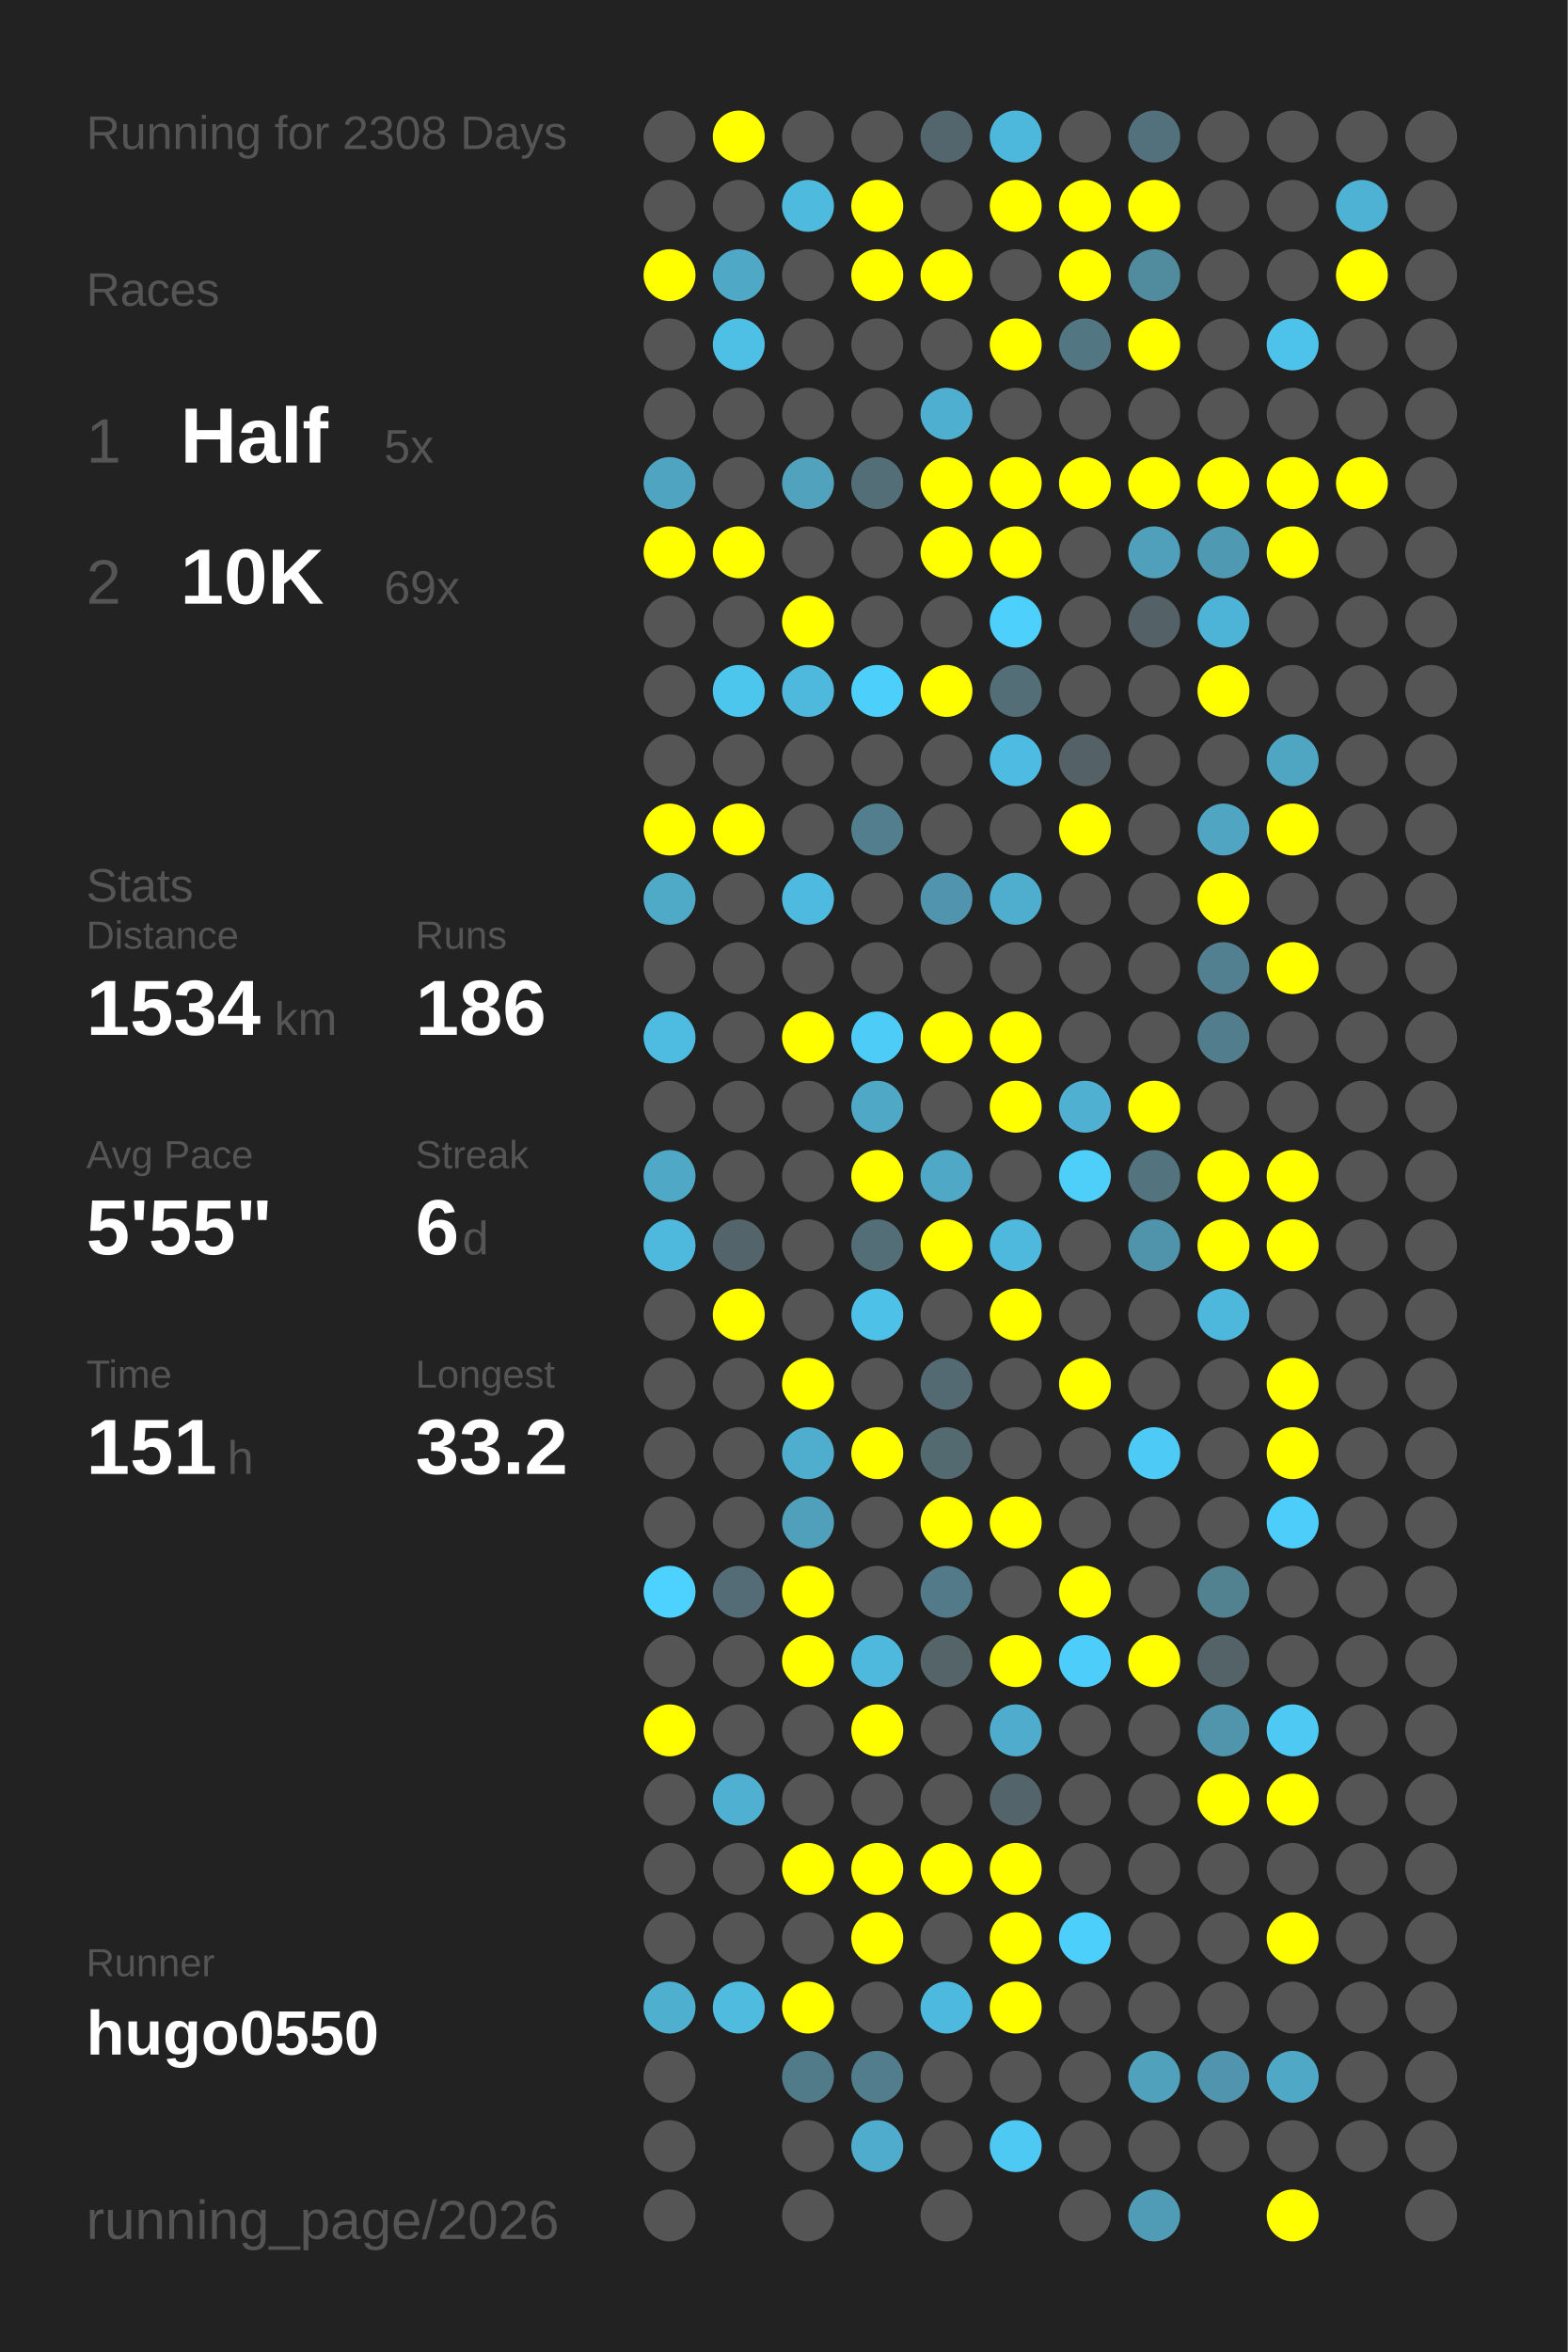
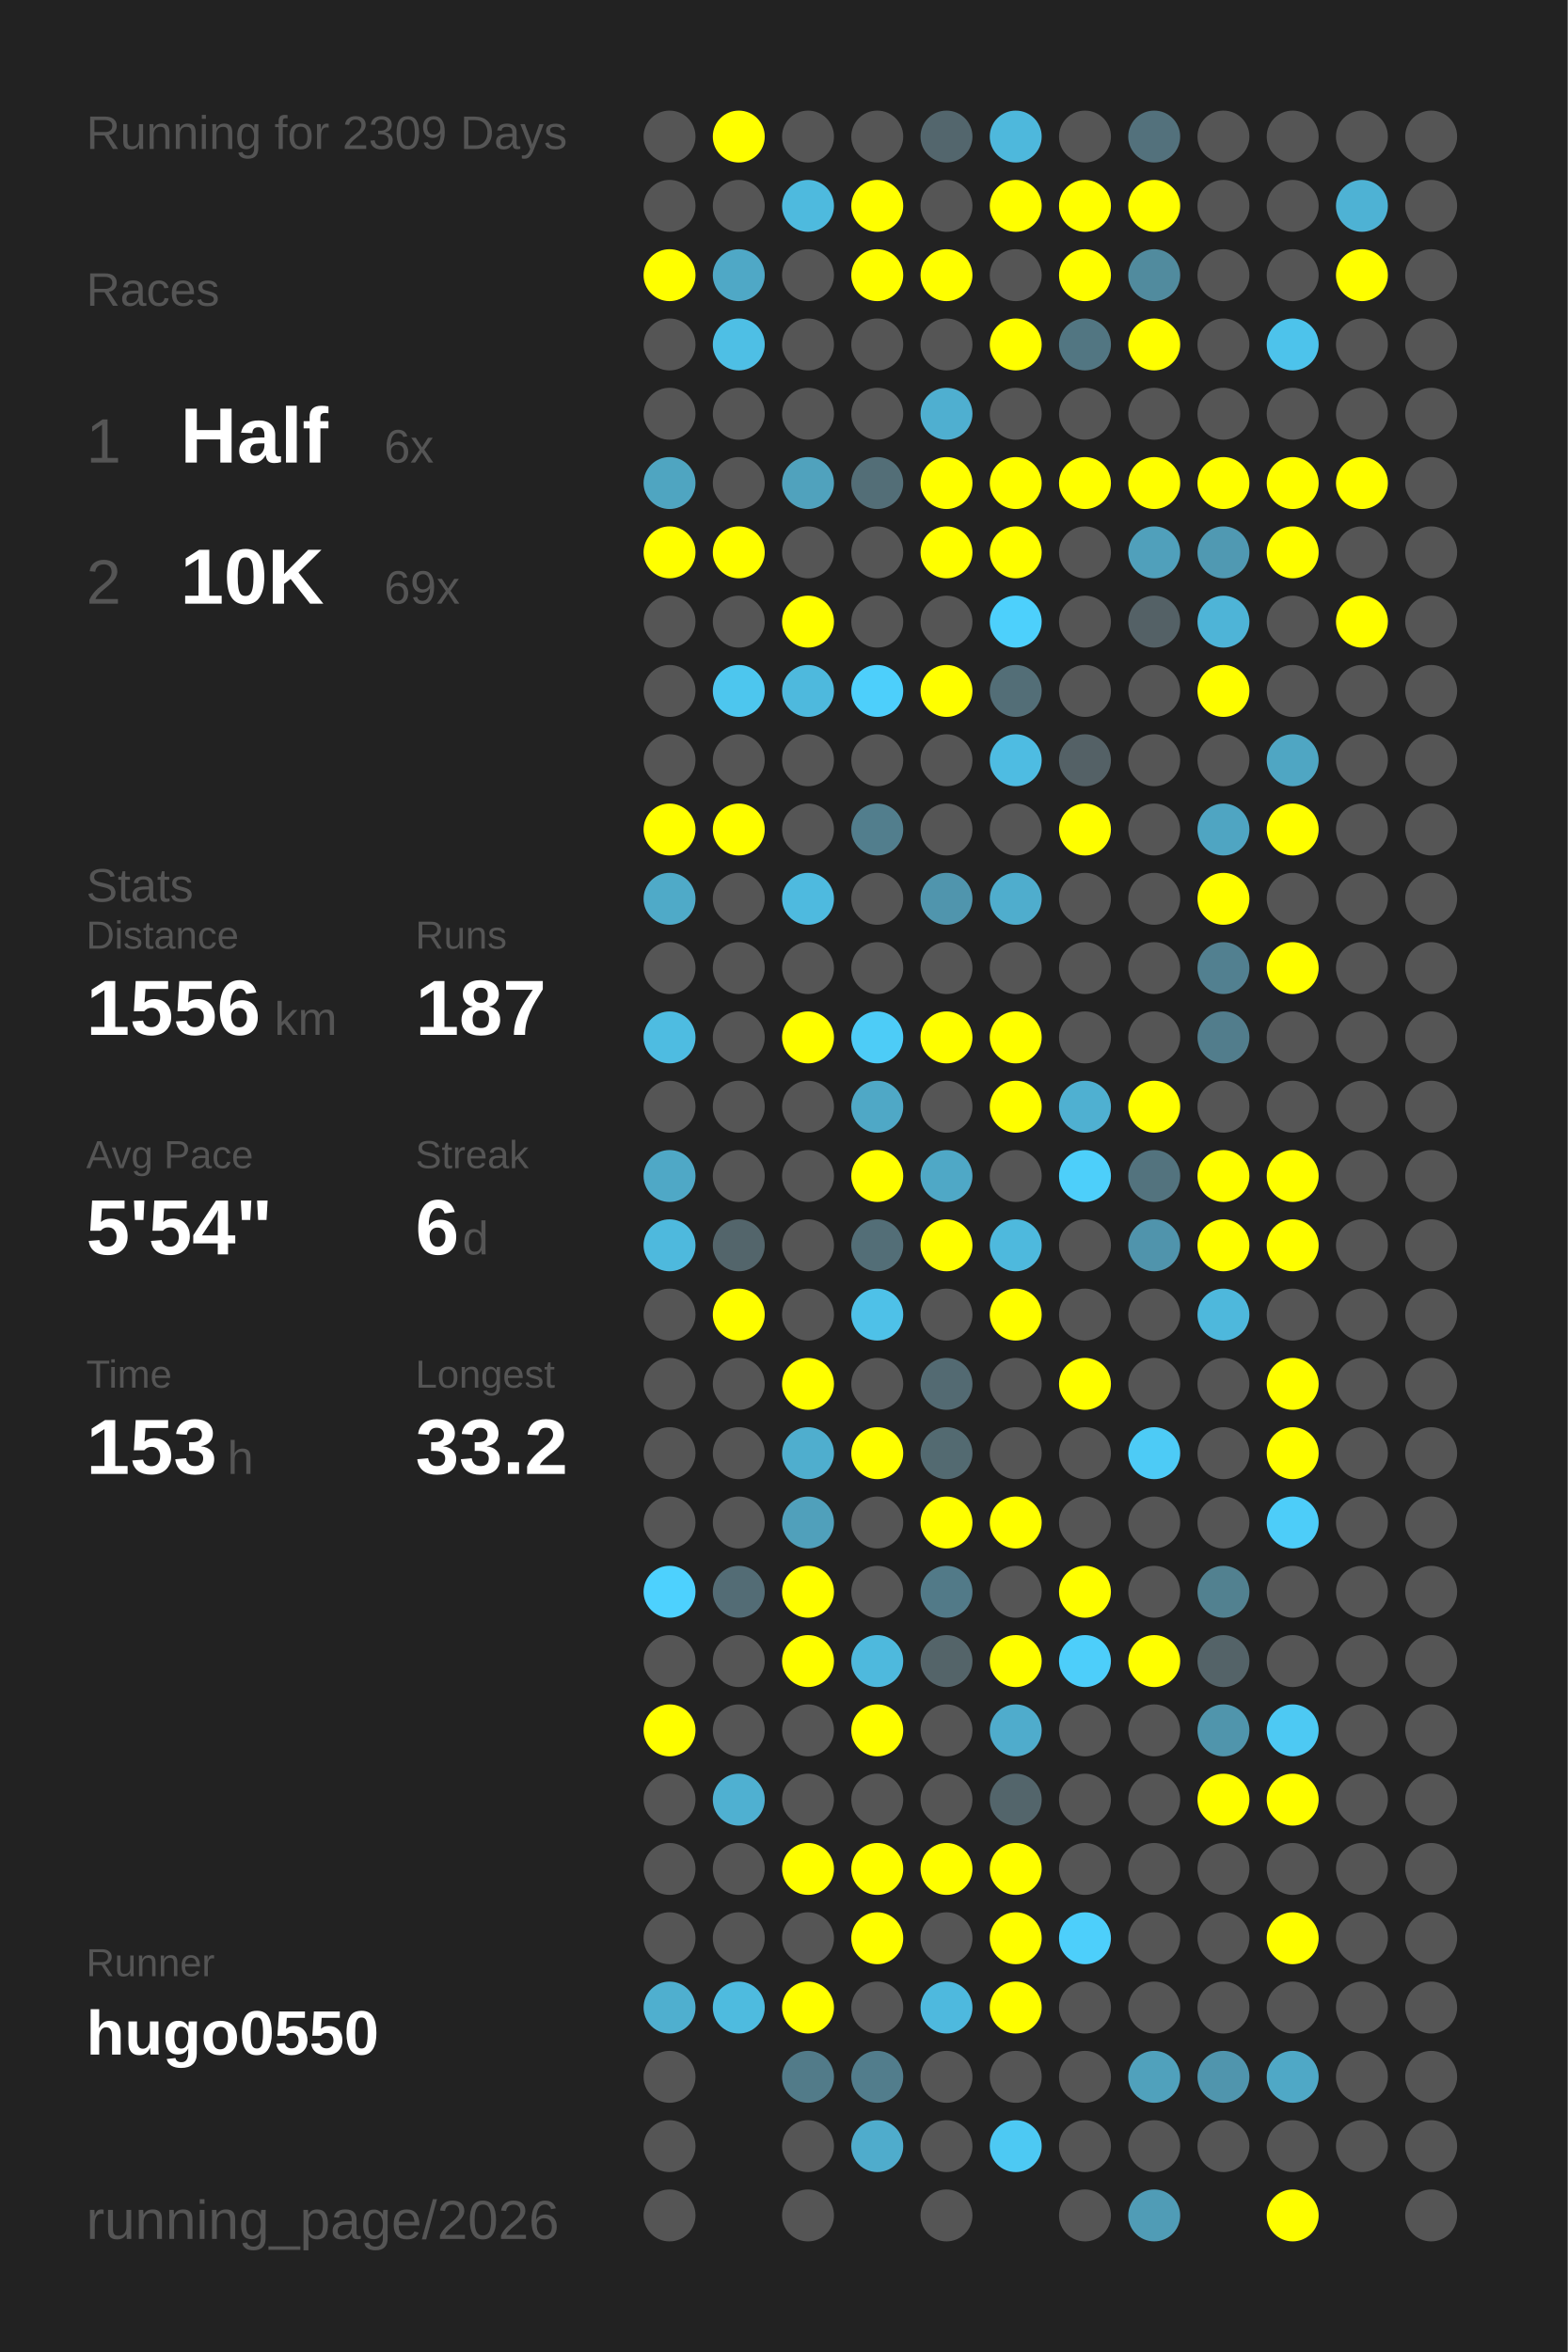
<svg xmlns="http://www.w3.org/2000/svg" baseProfile="full" height="300mm" version="1.1" viewBox="0,0,200,300" width="200mm">
  <defs />
  <rect fill="#222222" height="300" width="200" x="0" y="0" />
-   <text fill="#555555" style="font-size:6px; font-family:Arial;" x="11" y="19">Running for 2308 Days</text>
+   <text fill="#555555" style="font-size:6px; font-family:Arial;" x="11" y="19">Running for 2309 Days</text>
  <text fill="#555555" style="font-size:6px; font-family:Arial;" x="11" y="39">Races</text>
  <text fill="#555555" style="font-size:8px; font-family:Arial;" x="11" y="59">1</text>
  <text fill="#FFFFFF" style="font-size:10px; font-family:Arial; font-weight:bold;" x="23" y="59">Half</text>
-   <text fill="#555555" style="font-size:6px; font-family:Arial;" x="49" y="59">5x</text>
+   <text fill="#555555" style="font-size:6px; font-family:Arial;" x="49" y="59">6x</text>
  <text fill="#555555" style="font-size:8px; font-family:Arial;" x="11" y="77">2</text>
  <text fill="#FFFFFF" style="font-size:10px; font-family:Arial; font-weight:bold;" x="23" y="77">10K</text>
  <text fill="#555555" style="font-size:6px; font-family:Arial;" x="49" y="77">69x</text>
  <text fill="#555555" style="font-size:6px; font-family:Arial;" x="11" y="115">Stats</text>
  <text fill="#555555" style="font-size:5px; font-family:Arial;" x="11" y="121">Distance</text>
-   <text fill="#FFFFFF" style="font-size:10px; font-family:Arial; font-weight:bold;" x="11" y="132">1534</text>
+   <text fill="#FFFFFF" style="font-size:10px; font-family:Arial; font-weight:bold;" x="11" y="132">1556</text>
  <text fill="#555555" style="font-size:6px; font-family:Arial;" x="35" y="132">km</text>
  <text fill="#555555" style="font-size:5px; font-family:Arial;" x="53" y="121">Runs</text>
-   <text fill="#FFFFFF" style="font-size:10px; font-family:Arial; font-weight:bold;" x="53" y="132">186</text>
+   <text fill="#FFFFFF" style="font-size:10px; font-family:Arial; font-weight:bold;" x="53" y="132">187</text>
  <text fill="#555555" style="font-size:5px; font-family:Arial;" x="11" y="149">Avg Pace</text>
-   <text fill="#FFFFFF" style="font-size:10px; font-family:Arial; font-weight:bold;" x="11" y="160">5'55"</text>
+   <text fill="#FFFFFF" style="font-size:10px; font-family:Arial; font-weight:bold;" x="11" y="160">5'54"</text>
  <text fill="#555555" style="font-size:5px; font-family:Arial;" x="53" y="149">Streak</text>
  <text fill="#FFFFFF" style="font-size:10px; font-family:Arial; font-weight:bold;" x="53" y="160">6</text>
  <text fill="#555555" style="font-size:6px; font-family:Arial;" x="59" y="160">d</text>
  <text fill="#555555" style="font-size:5px; font-family:Arial;" x="11" y="177">Time</text>
-   <text fill="#FFFFFF" style="font-size:10px; font-family:Arial; font-weight:bold;" x="11" y="188">151</text>
+   <text fill="#FFFFFF" style="font-size:10px; font-family:Arial; font-weight:bold;" x="11" y="188">153</text>
  <text fill="#555555" style="font-size:6px; font-family:Arial;" x="29" y="188">h</text>
  <text fill="#555555" style="font-size:5px; font-family:Arial;" x="53" y="177">Longest</text>
  <text fill="#FFFFFF" style="font-size:10px; font-family:Arial; font-weight:bold;" x="53" y="188">33.2</text>
  <text fill="#555555" style="font-size:5px; font-family:Arial;" x="11" y="252.065">Runner</text>
  <text fill="#FFFFFF" style="font-size:8px; font-family:Arial; font-weight:bold;" x="11" y="262.065">hugo0550</text>
  <text fill="#555555" style="font-size:7px; font-family:Arial;" x="11" y="285.581">running_page/2026</text>
  <circle cx="85.417" cy="17.419" fill="#555555" r="3.312" />
  <circle cx="85.417" cy="26.258" fill="#555555" r="3.312" />
  <circle cx="85.417" cy="35.097" fill="#FFFF00" r="3.312" />
  <circle cx="85.417" cy="43.935" fill="#555555" r="3.312" />
  <circle cx="85.417" cy="52.774" fill="#555555" r="3.312" />
  <circle cx="85.417" cy="61.613" fill="#4fa5c1" r="3.312" />
  <circle cx="85.417" cy="70.452" fill="#FFFF00" r="3.312" />
  <circle cx="85.417" cy="79.29" fill="#555555" r="3.312" />
  <circle cx="85.417" cy="88.129" fill="#555555" r="3.312" />
  <circle cx="85.417" cy="96.968" fill="#555555" r="3.312" />
  <circle cx="85.417" cy="105.806" fill="#FFFF00" r="3.312" />
  <circle cx="85.417" cy="114.645" fill="#4faac8" r="3.312" />
  <circle cx="85.417" cy="123.484" fill="#555555" r="3.312" />
  <circle cx="85.417" cy="132.323" fill="#4ebce1" r="3.312" />
  <circle cx="85.417" cy="141.161" fill="#555555" r="3.312" />
  <circle cx="85.417" cy="150" fill="#4fa8c6" r="3.312" />
  <circle cx="85.417" cy="158.839" fill="#4eb9dd" r="3.312" />
  <circle cx="85.417" cy="167.677" fill="#555555" r="3.312" />
  <circle cx="85.417" cy="176.516" fill="#555555" r="3.312" />
  <circle cx="85.417" cy="185.355" fill="#555555" r="3.312" />
  <circle cx="85.417" cy="194.194" fill="#555555" r="3.312" />
  <circle cx="85.417" cy="203.032" fill="#4dd1fe" r="3.312" />
  <circle cx="85.417" cy="211.871" fill="#555555" r="3.312" />
  <circle cx="85.417" cy="220.71" fill="#FFFF00" r="3.312" />
  <circle cx="85.417" cy="229.548" fill="#555555" r="3.312" />
  <circle cx="85.417" cy="238.387" fill="#555555" r="3.312" />
  <circle cx="85.417" cy="247.226" fill="#555555" r="3.312" />
  <circle cx="85.417" cy="256.065" fill="#4fafcf" r="3.312" />
  <circle cx="85.417" cy="264.903" fill="#555555" r="3.312" />
  <circle cx="85.417" cy="273.742" fill="#555555" r="3.312" />
  <circle cx="85.417" cy="282.581" fill="#555555" r="3.312" />
  <circle cx="94.25" cy="17.419" fill="#FFFF00" r="3.312" />
  <circle cx="94.25" cy="26.258" fill="#555555" r="3.312" />
  <circle cx="94.25" cy="35.097" fill="#4fa8c6" r="3.312" />
  <circle cx="94.25" cy="43.935" fill="#4ebfe5" r="3.312" />
  <circle cx="94.25" cy="52.774" fill="#555555" r="3.312" />
  <circle cx="94.25" cy="61.613" fill="#555555" r="3.312" />
  <circle cx="94.25" cy="70.452" fill="#FFFF00" r="3.312" />
  <circle cx="94.25" cy="79.29" fill="#555555" r="3.312" />
  <circle cx="94.25" cy="88.129" fill="#4dc6ee" r="3.312" />
  <circle cx="94.25" cy="96.968" fill="#555555" r="3.312" />
  <circle cx="94.25" cy="105.806" fill="#FFFF00" r="3.312" />
  <circle cx="94.25" cy="114.645" fill="#555555" r="3.312" />
  <circle cx="94.25" cy="123.484" fill="#555555" r="3.312" />
  <circle cx="94.25" cy="132.323" fill="#555555" r="3.312" />
  <circle cx="94.25" cy="141.161" fill="#555555" r="3.312" />
  <circle cx="94.25" cy="150" fill="#555555" r="3.312" />
  <circle cx="94.25" cy="158.839" fill="#53656b" r="3.312" />
  <circle cx="94.25" cy="167.677" fill="#FFFF00" r="3.312" />
  <circle cx="94.25" cy="176.516" fill="#555555" r="3.312" />
  <circle cx="94.25" cy="185.355" fill="#555555" r="3.312" />
  <circle cx="94.25" cy="194.194" fill="#555555" r="3.312" />
  <circle cx="94.25" cy="203.032" fill="#536c75" r="3.312" />
  <circle cx="94.25" cy="211.871" fill="#555555" r="3.312" />
  <circle cx="94.25" cy="220.71" fill="#555555" r="3.312" />
  <circle cx="94.25" cy="229.548" fill="#4fb0d1" r="3.312" />
  <circle cx="94.25" cy="238.387" fill="#555555" r="3.312" />
  <circle cx="94.25" cy="247.226" fill="#555555" r="3.312" />
  <circle cx="94.25" cy="256.065" fill="#4ebbdf" r="3.312" />
  <circle cx="103.083" cy="17.419" fill="#555555" r="3.312" />
  <circle cx="103.083" cy="26.258" fill="#4ebade" r="3.312" />
  <circle cx="103.083" cy="35.097" fill="#555555" r="3.312" />
  <circle cx="103.083" cy="43.935" fill="#555555" r="3.312" />
  <circle cx="103.083" cy="52.774" fill="#555555" r="3.312" />
  <circle cx="103.083" cy="61.613" fill="#50a2bd" r="3.312" />
  <circle cx="103.083" cy="70.452" fill="#555555" r="3.312" />
  <circle cx="103.083" cy="79.29" fill="#FFFF00" r="3.312" />
  <circle cx="103.083" cy="88.129" fill="#4eb9dd" r="3.312" />
  <circle cx="103.083" cy="96.968" fill="#555555" r="3.312" />
  <circle cx="103.083" cy="105.806" fill="#555555" r="3.312" />
  <circle cx="103.083" cy="114.645" fill="#4ebadf" r="3.312" />
  <circle cx="103.083" cy="123.484" fill="#555555" r="3.312" />
  <circle cx="103.083" cy="132.323" fill="#FFFF00" r="3.312" />
  <circle cx="103.083" cy="141.161" fill="#555555" r="3.312" />
  <circle cx="103.083" cy="150" fill="#555555" r="3.312" />
  <circle cx="103.083" cy="158.839" fill="#555555" r="3.312" />
  <circle cx="103.083" cy="167.677" fill="#555555" r="3.312" />
  <circle cx="103.083" cy="176.516" fill="#FFFF00" r="3.312" />
  <circle cx="103.083" cy="185.355" fill="#4faece" r="3.312" />
  <circle cx="103.083" cy="194.194" fill="#50a0bb" r="3.312" />
  <circle cx="103.083" cy="203.032" fill="#FFFF00" r="3.312" />
  <circle cx="103.083" cy="211.871" fill="#FFFF00" r="3.312" />
  <circle cx="103.083" cy="220.71" fill="#555555" r="3.312" />
  <circle cx="103.083" cy="229.548" fill="#555555" r="3.312" />
  <circle cx="103.083" cy="238.387" fill="#FFFF00" r="3.312" />
  <circle cx="103.083" cy="247.226" fill="#555555" r="3.312" />
  <circle cx="103.083" cy="256.065" fill="#FFFF00" r="3.312" />
  <circle cx="103.083" cy="264.903" fill="#527b89" r="3.312" />
  <circle cx="103.083" cy="273.742" fill="#555555" r="3.312" />
  <circle cx="103.083" cy="282.581" fill="#555555" r="3.312" />
  <circle cx="111.917" cy="17.419" fill="#555555" r="3.312" />
  <circle cx="111.917" cy="26.258" fill="#FFFF00" r="3.312" />
  <circle cx="111.917" cy="35.097" fill="#FFFF00" r="3.312" />
  <circle cx="111.917" cy="43.935" fill="#555555" r="3.312" />
  <circle cx="111.917" cy="52.774" fill="#555555" r="3.312" />
  <circle cx="111.917" cy="61.613" fill="#536e77" r="3.312" />
  <circle cx="111.917" cy="70.452" fill="#555555" r="3.312" />
  <circle cx="111.917" cy="79.29" fill="#555555" r="3.312" />
  <circle cx="111.917" cy="88.129" fill="#4dcffb" r="3.312" />
  <circle cx="111.917" cy="96.968" fill="#555555" r="3.312" />
  <circle cx="111.917" cy="105.806" fill="#527e8d" r="3.312" />
  <circle cx="111.917" cy="114.645" fill="#555555" r="3.312" />
  <circle cx="111.917" cy="123.484" fill="#555555" r="3.312" />
  <circle cx="111.917" cy="132.323" fill="#4dccf7" r="3.312" />
  <circle cx="111.917" cy="141.161" fill="#4fa8c6" r="3.312" />
  <circle cx="111.917" cy="150" fill="#FFFF00" r="3.312" />
  <circle cx="111.917" cy="158.839" fill="#536e77" r="3.312" />
  <circle cx="111.917" cy="167.677" fill="#4ec1e8" r="3.312" />
  <circle cx="111.917" cy="176.516" fill="#555555" r="3.312" />
  <circle cx="111.917" cy="185.355" fill="#FFFF00" r="3.312" />
  <circle cx="111.917" cy="194.194" fill="#555555" r="3.312" />
  <circle cx="111.917" cy="203.032" fill="#555555" r="3.312" />
  <circle cx="111.917" cy="211.871" fill="#4eb9dd" r="3.312" />
  <circle cx="111.917" cy="220.71" fill="#FFFF00" r="3.312" />
  <circle cx="111.917" cy="229.548" fill="#555555" r="3.312" />
  <circle cx="111.917" cy="238.387" fill="#FFFF00" r="3.312" />
  <circle cx="111.917" cy="247.226" fill="#FFFF00" r="3.312" />
  <circle cx="111.917" cy="256.065" fill="#555555" r="3.312" />
  <circle cx="111.917" cy="264.903" fill="#527d8c" r="3.312" />
  <circle cx="111.917" cy="273.742" fill="#4faccc" r="3.312" />
  <circle cx="120.75" cy="17.419" fill="#53666d" r="3.312" />
  <circle cx="120.75" cy="26.258" fill="#555555" r="3.312" />
  <circle cx="120.75" cy="35.097" fill="#FFFF00" r="3.312" />
  <circle cx="120.75" cy="43.935" fill="#555555" r="3.312" />
  <circle cx="120.75" cy="52.774" fill="#4fafd0" r="3.312" />
  <circle cx="120.75" cy="61.613" fill="#FFFF00" r="3.312" />
  <circle cx="120.75" cy="70.452" fill="#FFFF00" r="3.312" />
  <circle cx="120.75" cy="79.29" fill="#555555" r="3.312" />
  <circle cx="120.75" cy="88.129" fill="#FFFF00" r="3.312" />
  <circle cx="120.75" cy="96.968" fill="#555555" r="3.312" />
  <circle cx="120.75" cy="105.806" fill="#555555" r="3.312" />
  <circle cx="120.75" cy="114.645" fill="#5095ad" r="3.312" />
  <circle cx="120.75" cy="123.484" fill="#555555" r="3.312" />
  <circle cx="120.75" cy="132.323" fill="#FFFF00" r="3.312" />
  <circle cx="120.75" cy="141.161" fill="#555555" r="3.312" />
  <circle cx="120.75" cy="150" fill="#4fa8c6" r="3.312" />
  <circle cx="120.75" cy="158.839" fill="#FFFF00" r="3.312" />
  <circle cx="120.75" cy="167.677" fill="#555555" r="3.312" />
  <circle cx="120.75" cy="176.516" fill="#536a72" r="3.312" />
  <circle cx="120.75" cy="185.355" fill="#536a71" r="3.312" />
  <circle cx="120.75" cy="194.194" fill="#FFFF00" r="3.312" />
  <circle cx="120.75" cy="203.032" fill="#527a88" r="3.312" />
  <circle cx="120.75" cy="211.871" fill="#546469" r="3.312" />
  <circle cx="120.75" cy="220.71" fill="#555555" r="3.312" />
  <circle cx="120.75" cy="229.548" fill="#555555" r="3.312" />
  <circle cx="120.75" cy="238.387" fill="#FFFF00" r="3.312" />
  <circle cx="120.75" cy="247.226" fill="#555555" r="3.312" />
  <circle cx="120.75" cy="256.065" fill="#4eb9de" r="3.312" />
  <circle cx="120.75" cy="264.903" fill="#555555" r="3.312" />
  <circle cx="120.75" cy="273.742" fill="#555555" r="3.312" />
  <circle cx="120.75" cy="282.581" fill="#555555" r="3.312" />
  <circle cx="129.583" cy="17.419" fill="#4eb8dc" r="3.312" />
  <circle cx="129.583" cy="26.258" fill="#FFFF00" r="3.312" />
  <circle cx="129.583" cy="35.097" fill="#555555" r="3.312" />
  <circle cx="129.583" cy="43.935" fill="#FFFF00" r="3.312" />
  <circle cx="129.583" cy="52.774" fill="#555555" r="3.312" />
  <circle cx="129.583" cy="61.613" fill="#FFFF00" r="3.312" />
  <circle cx="129.583" cy="70.452" fill="#FFFF00" r="3.312" />
  <circle cx="129.583" cy="79.29" fill="#4dd0fc" r="3.312" />
  <circle cx="129.583" cy="88.129" fill="#536e77" r="3.312" />
  <circle cx="129.583" cy="96.968" fill="#4ebce2" r="3.312" />
  <circle cx="129.583" cy="105.806" fill="#555555" r="3.312" />
  <circle cx="129.583" cy="114.645" fill="#4fadcd" r="3.312" />
  <circle cx="129.583" cy="123.484" fill="#555555" r="3.312" />
  <circle cx="129.583" cy="132.323" fill="#FFFF00" r="3.312" />
  <circle cx="129.583" cy="141.161" fill="#FFFF00" r="3.312" />
  <circle cx="129.583" cy="150" fill="#555555" r="3.312" />
  <circle cx="129.583" cy="158.839" fill="#4eb9dd" r="3.312" />
  <circle cx="129.583" cy="167.677" fill="#FFFF00" r="3.312" />
  <circle cx="129.583" cy="176.516" fill="#555555" r="3.312" />
  <circle cx="129.583" cy="185.355" fill="#555555" r="3.312" />
  <circle cx="129.583" cy="194.194" fill="#FFFF00" r="3.312" />
  <circle cx="129.583" cy="203.032" fill="#555555" r="3.312" />
  <circle cx="129.583" cy="211.871" fill="#FFFF00" r="3.312" />
  <circle cx="129.583" cy="220.71" fill="#4faccc" r="3.312" />
  <circle cx="129.583" cy="229.548" fill="#53656b" r="3.312" />
  <circle cx="129.583" cy="238.387" fill="#FFFF00" r="3.312" />
  <circle cx="129.583" cy="247.226" fill="#FFFF00" r="3.312" />
  <circle cx="129.583" cy="256.065" fill="#FFFF00" r="3.312" />
  <circle cx="129.583" cy="264.903" fill="#555555" r="3.312" />
  <circle cx="129.583" cy="273.742" fill="#4dc9f3" r="3.312" />
  <circle cx="138.417" cy="17.419" fill="#555555" r="3.312" />
  <circle cx="138.417" cy="26.258" fill="#FFFF00" r="3.312" />
  <circle cx="138.417" cy="35.097" fill="#FFFF00" r="3.312" />
  <circle cx="138.417" cy="43.935" fill="#527682" r="3.312" />
  <circle cx="138.417" cy="52.774" fill="#555555" r="3.312" />
  <circle cx="138.417" cy="61.613" fill="#FFFF00" r="3.312" />
  <circle cx="138.417" cy="70.452" fill="#555555" r="3.312" />
  <circle cx="138.417" cy="79.29" fill="#555555" r="3.312" />
  <circle cx="138.417" cy="88.129" fill="#555555" r="3.312" />
  <circle cx="138.417" cy="96.968" fill="#546166" r="3.312" />
  <circle cx="138.417" cy="105.806" fill="#FFFF00" r="3.312" />
  <circle cx="138.417" cy="114.645" fill="#555555" r="3.312" />
  <circle cx="138.417" cy="123.484" fill="#555555" r="3.312" />
  <circle cx="138.417" cy="132.323" fill="#555555" r="3.312" />
  <circle cx="138.417" cy="141.161" fill="#4fb0d1" r="3.312" />
  <circle cx="138.417" cy="150" fill="#4dcffa" r="3.312" />
  <circle cx="138.417" cy="158.839" fill="#555555" r="3.312" />
  <circle cx="138.417" cy="167.677" fill="#555555" r="3.312" />
  <circle cx="138.417" cy="176.516" fill="#FFFF00" r="3.312" />
  <circle cx="138.417" cy="185.355" fill="#555555" r="3.312" />
  <circle cx="138.417" cy="194.194" fill="#555555" r="3.312" />
  <circle cx="138.417" cy="203.032" fill="#FFFF00" r="3.312" />
  <circle cx="138.417" cy="211.871" fill="#4dcefa" r="3.312" />
  <circle cx="138.417" cy="220.71" fill="#555555" r="3.312" />
  <circle cx="138.417" cy="229.548" fill="#555555" r="3.312" />
  <circle cx="138.417" cy="238.387" fill="#555555" r="3.312" />
  <circle cx="138.417" cy="247.226" fill="#4dcffb" r="3.312" />
  <circle cx="138.417" cy="256.065" fill="#555555" r="3.312" />
  <circle cx="138.417" cy="264.903" fill="#555555" r="3.312" />
  <circle cx="138.417" cy="273.742" fill="#555555" r="3.312" />
  <circle cx="138.417" cy="282.581" fill="#555555" r="3.312" />
  <circle cx="147.25" cy="17.419" fill="#53717c" r="3.312" />
  <circle cx="147.25" cy="26.258" fill="#FFFF00" r="3.312" />
  <circle cx="147.25" cy="35.097" fill="#518b9e" r="3.312" />
  <circle cx="147.25" cy="43.935" fill="#FFFF00" r="3.312" />
  <circle cx="147.25" cy="52.774" fill="#555555" r="3.312" />
  <circle cx="147.25" cy="61.613" fill="#FFFF00" r="3.312" />
  <circle cx="147.25" cy="70.452" fill="#50a0bb" r="3.312" />
  <circle cx="147.25" cy="79.29" fill="#546166" r="3.312" />
  <circle cx="147.25" cy="88.129" fill="#555555" r="3.312" />
  <circle cx="147.25" cy="96.968" fill="#555555" r="3.312" />
  <circle cx="147.25" cy="105.806" fill="#555555" r="3.312" />
  <circle cx="147.25" cy="114.645" fill="#555555" r="3.312" />
  <circle cx="147.25" cy="123.484" fill="#555555" r="3.312" />
  <circle cx="147.25" cy="132.323" fill="#555555" r="3.312" />
  <circle cx="147.25" cy="141.161" fill="#FFFF00" r="3.312" />
  <circle cx="147.25" cy="150" fill="#53737e" r="3.312" />
  <circle cx="147.25" cy="158.839" fill="#5094ac" r="3.312" />
  <circle cx="147.25" cy="167.677" fill="#555555" r="3.312" />
  <circle cx="147.25" cy="176.516" fill="#555555" r="3.312" />
  <circle cx="147.25" cy="185.355" fill="#4dcbf6" r="3.312" />
  <circle cx="147.25" cy="194.194" fill="#555555" r="3.312" />
  <circle cx="147.25" cy="203.032" fill="#555555" r="3.312" />
  <circle cx="147.25" cy="211.871" fill="#FFFF00" r="3.312" />
  <circle cx="147.25" cy="220.71" fill="#555555" r="3.312" />
  <circle cx="147.25" cy="229.548" fill="#555555" r="3.312" />
  <circle cx="147.25" cy="238.387" fill="#555555" r="3.312" />
  <circle cx="147.25" cy="247.226" fill="#555555" r="3.312" />
  <circle cx="147.25" cy="256.065" fill="#555555" r="3.312" />
  <circle cx="147.25" cy="264.903" fill="#50a1bc" r="3.312" />
  <circle cx="147.25" cy="273.742" fill="#555555" r="3.312" />
  <circle cx="147.25" cy="282.581" fill="#509cb6" r="3.312" />
  <circle cx="156.083" cy="17.419" fill="#555555" r="3.312" />
  <circle cx="156.083" cy="26.258" fill="#555555" r="3.312" />
  <circle cx="156.083" cy="35.097" fill="#555555" r="3.312" />
  <circle cx="156.083" cy="43.935" fill="#555555" r="3.312" />
  <circle cx="156.083" cy="52.774" fill="#555555" r="3.312" />
  <circle cx="156.083" cy="61.613" fill="#FFFF00" r="3.312" />
  <circle cx="156.083" cy="70.452" fill="#5099b2" r="3.312" />
  <circle cx="156.083" cy="79.29" fill="#4eb4d7" r="3.312" />
  <circle cx="156.083" cy="88.129" fill="#FFFF00" r="3.312" />
  <circle cx="156.083" cy="96.968" fill="#555555" r="3.312" />
  <circle cx="156.083" cy="105.806" fill="#4fa5c2" r="3.312" />
  <circle cx="156.083" cy="114.645" fill="#FFFF00" r="3.312" />
  <circle cx="156.083" cy="123.484" fill="#528090" r="3.312" />
  <circle cx="156.083" cy="132.323" fill="#527d8c" r="3.312" />
  <circle cx="156.083" cy="141.161" fill="#555555" r="3.312" />
  <circle cx="156.083" cy="150" fill="#FFFF00" r="3.312" />
  <circle cx="156.083" cy="158.839" fill="#FFFF00" r="3.312" />
  <circle cx="156.083" cy="167.677" fill="#4eb8dc" r="3.312" />
  <circle cx="156.083" cy="176.516" fill="#555555" r="3.312" />
  <circle cx="156.083" cy="185.355" fill="#555555" r="3.312" />
  <circle cx="156.083" cy="194.194" fill="#555555" r="3.312" />
  <circle cx="156.083" cy="203.032" fill="#528190" r="3.312" />
  <circle cx="156.083" cy="211.871" fill="#546368" r="3.312" />
  <circle cx="156.083" cy="220.71" fill="#5095ac" r="3.312" />
  <circle cx="156.083" cy="229.548" fill="#FFFF00" r="3.312" />
  <circle cx="156.083" cy="238.387" fill="#555555" r="3.312" />
  <circle cx="156.083" cy="247.226" fill="#555555" r="3.312" />
  <circle cx="156.083" cy="256.065" fill="#555555" r="3.312" />
  <circle cx="156.083" cy="264.903" fill="#5095ad" r="3.312" />
  <circle cx="156.083" cy="273.742" fill="#555555" r="3.312" />
  <circle cx="164.917" cy="17.419" fill="#555555" r="3.312" />
  <circle cx="164.917" cy="26.258" fill="#555555" r="3.312" />
  <circle cx="164.917" cy="35.097" fill="#555555" r="3.312" />
  <circle cx="164.917" cy="43.935" fill="#4dc3eb" r="3.312" />
  <circle cx="164.917" cy="52.774" fill="#555555" r="3.312" />
  <circle cx="164.917" cy="61.613" fill="#FFFF00" r="3.312" />
  <circle cx="164.917" cy="70.452" fill="#FFFF00" r="3.312" />
  <circle cx="164.917" cy="79.29" fill="#555555" r="3.312" />
  <circle cx="164.917" cy="88.129" fill="#555555" r="3.312" />
  <circle cx="164.917" cy="96.968" fill="#4fa6c3" r="3.312" />
  <circle cx="164.917" cy="105.806" fill="#FFFF00" r="3.312" />
  <circle cx="164.917" cy="114.645" fill="#555555" r="3.312" />
  <circle cx="164.917" cy="123.484" fill="#FFFF00" r="3.312" />
  <circle cx="164.917" cy="132.323" fill="#555555" r="3.312" />
  <circle cx="164.917" cy="141.161" fill="#555555" r="3.312" />
  <circle cx="164.917" cy="150" fill="#FFFF00" r="3.312" />
  <circle cx="164.917" cy="158.839" fill="#FFFF00" r="3.312" />
  <circle cx="164.917" cy="167.677" fill="#555555" r="3.312" />
  <circle cx="164.917" cy="176.516" fill="#FFFF00" r="3.312" />
  <circle cx="164.917" cy="185.355" fill="#FFFF00" r="3.312" />
  <circle cx="164.917" cy="194.194" fill="#4dcdf9" r="3.312" />
  <circle cx="164.917" cy="203.032" fill="#555555" r="3.312" />
  <circle cx="164.917" cy="211.871" fill="#555555" r="3.312" />
  <circle cx="164.917" cy="220.71" fill="#4dc9f3" r="3.312" />
  <circle cx="164.917" cy="229.548" fill="#FFFF00" r="3.312" />
  <circle cx="164.917" cy="238.387" fill="#555555" r="3.312" />
  <circle cx="164.917" cy="247.226" fill="#FFFF00" r="3.312" />
  <circle cx="164.917" cy="256.065" fill="#555555" r="3.312" />
  <circle cx="164.917" cy="264.903" fill="#4fa8c6" r="3.312" />
  <circle cx="164.917" cy="273.742" fill="#555555" r="3.312" />
  <circle cx="164.917" cy="282.581" fill="#FFFF00" r="3.312" />
  <circle cx="173.75" cy="17.419" fill="#555555" r="3.312" />
  <circle cx="173.75" cy="26.258" fill="#4eb2d4" r="3.312" />
  <circle cx="173.75" cy="35.097" fill="#FFFF00" r="3.312" />
  <circle cx="173.75" cy="43.935" fill="#555555" r="3.312" />
  <circle cx="173.75" cy="52.774" fill="#555555" r="3.312" />
  <circle cx="173.75" cy="61.613" fill="#FFFF00" r="3.312" />
  <circle cx="173.75" cy="70.452" fill="#555555" r="3.312" />
-   <circle cx="173.75" cy="79.29" fill="#555555" r="3.312" />
+   <circle cx="173.75" cy="79.29" fill="#FFFF00" r="3.312" />
  <circle cx="173.75" cy="88.129" fill="#555555" r="3.312" />
  <circle cx="173.75" cy="96.968" fill="#555555" r="3.312" />
  <circle cx="173.75" cy="105.806" fill="#555555" r="3.312" />
  <circle cx="173.75" cy="114.645" fill="#555555" r="3.312" />
  <circle cx="173.75" cy="123.484" fill="#555555" r="3.312" />
  <circle cx="173.75" cy="132.323" fill="#555555" r="3.312" />
  <circle cx="173.75" cy="141.161" fill="#555555" r="3.312" />
  <circle cx="173.75" cy="150" fill="#555555" r="3.312" />
  <circle cx="173.75" cy="158.839" fill="#555555" r="3.312" />
  <circle cx="173.75" cy="167.677" fill="#555555" r="3.312" />
  <circle cx="173.75" cy="176.516" fill="#555555" r="3.312" />
  <circle cx="173.75" cy="185.355" fill="#555555" r="3.312" />
  <circle cx="173.75" cy="194.194" fill="#555555" r="3.312" />
  <circle cx="173.75" cy="203.032" fill="#555555" r="3.312" />
  <circle cx="173.75" cy="211.871" fill="#555555" r="3.312" />
  <circle cx="173.75" cy="220.71" fill="#555555" r="3.312" />
  <circle cx="173.75" cy="229.548" fill="#555555" r="3.312" />
  <circle cx="173.75" cy="238.387" fill="#555555" r="3.312" />
  <circle cx="173.75" cy="247.226" fill="#555555" r="3.312" />
  <circle cx="173.75" cy="256.065" fill="#555555" r="3.312" />
  <circle cx="173.75" cy="264.903" fill="#555555" r="3.312" />
  <circle cx="173.75" cy="273.742" fill="#555555" r="3.312" />
  <circle cx="182.583" cy="17.419" fill="#555555" r="3.312" />
  <circle cx="182.583" cy="26.258" fill="#555555" r="3.312" />
  <circle cx="182.583" cy="35.097" fill="#555555" r="3.312" />
  <circle cx="182.583" cy="43.935" fill="#555555" r="3.312" />
  <circle cx="182.583" cy="52.774" fill="#555555" r="3.312" />
  <circle cx="182.583" cy="61.613" fill="#555555" r="3.312" />
  <circle cx="182.583" cy="70.452" fill="#555555" r="3.312" />
  <circle cx="182.583" cy="79.29" fill="#555555" r="3.312" />
  <circle cx="182.583" cy="88.129" fill="#555555" r="3.312" />
  <circle cx="182.583" cy="96.968" fill="#555555" r="3.312" />
  <circle cx="182.583" cy="105.806" fill="#555555" r="3.312" />
  <circle cx="182.583" cy="114.645" fill="#555555" r="3.312" />
  <circle cx="182.583" cy="123.484" fill="#555555" r="3.312" />
  <circle cx="182.583" cy="132.323" fill="#555555" r="3.312" />
  <circle cx="182.583" cy="141.161" fill="#555555" r="3.312" />
  <circle cx="182.583" cy="150" fill="#555555" r="3.312" />
  <circle cx="182.583" cy="158.839" fill="#555555" r="3.312" />
  <circle cx="182.583" cy="167.677" fill="#555555" r="3.312" />
  <circle cx="182.583" cy="176.516" fill="#555555" r="3.312" />
  <circle cx="182.583" cy="185.355" fill="#555555" r="3.312" />
  <circle cx="182.583" cy="194.194" fill="#555555" r="3.312" />
  <circle cx="182.583" cy="203.032" fill="#555555" r="3.312" />
  <circle cx="182.583" cy="211.871" fill="#555555" r="3.312" />
  <circle cx="182.583" cy="220.71" fill="#555555" r="3.312" />
  <circle cx="182.583" cy="229.548" fill="#555555" r="3.312" />
  <circle cx="182.583" cy="238.387" fill="#555555" r="3.312" />
  <circle cx="182.583" cy="247.226" fill="#555555" r="3.312" />
  <circle cx="182.583" cy="256.065" fill="#555555" r="3.312" />
  <circle cx="182.583" cy="264.903" fill="#555555" r="3.312" />
  <circle cx="182.583" cy="273.742" fill="#555555" r="3.312" />
  <circle cx="182.583" cy="282.581" fill="#555555" r="3.312" />
</svg>
